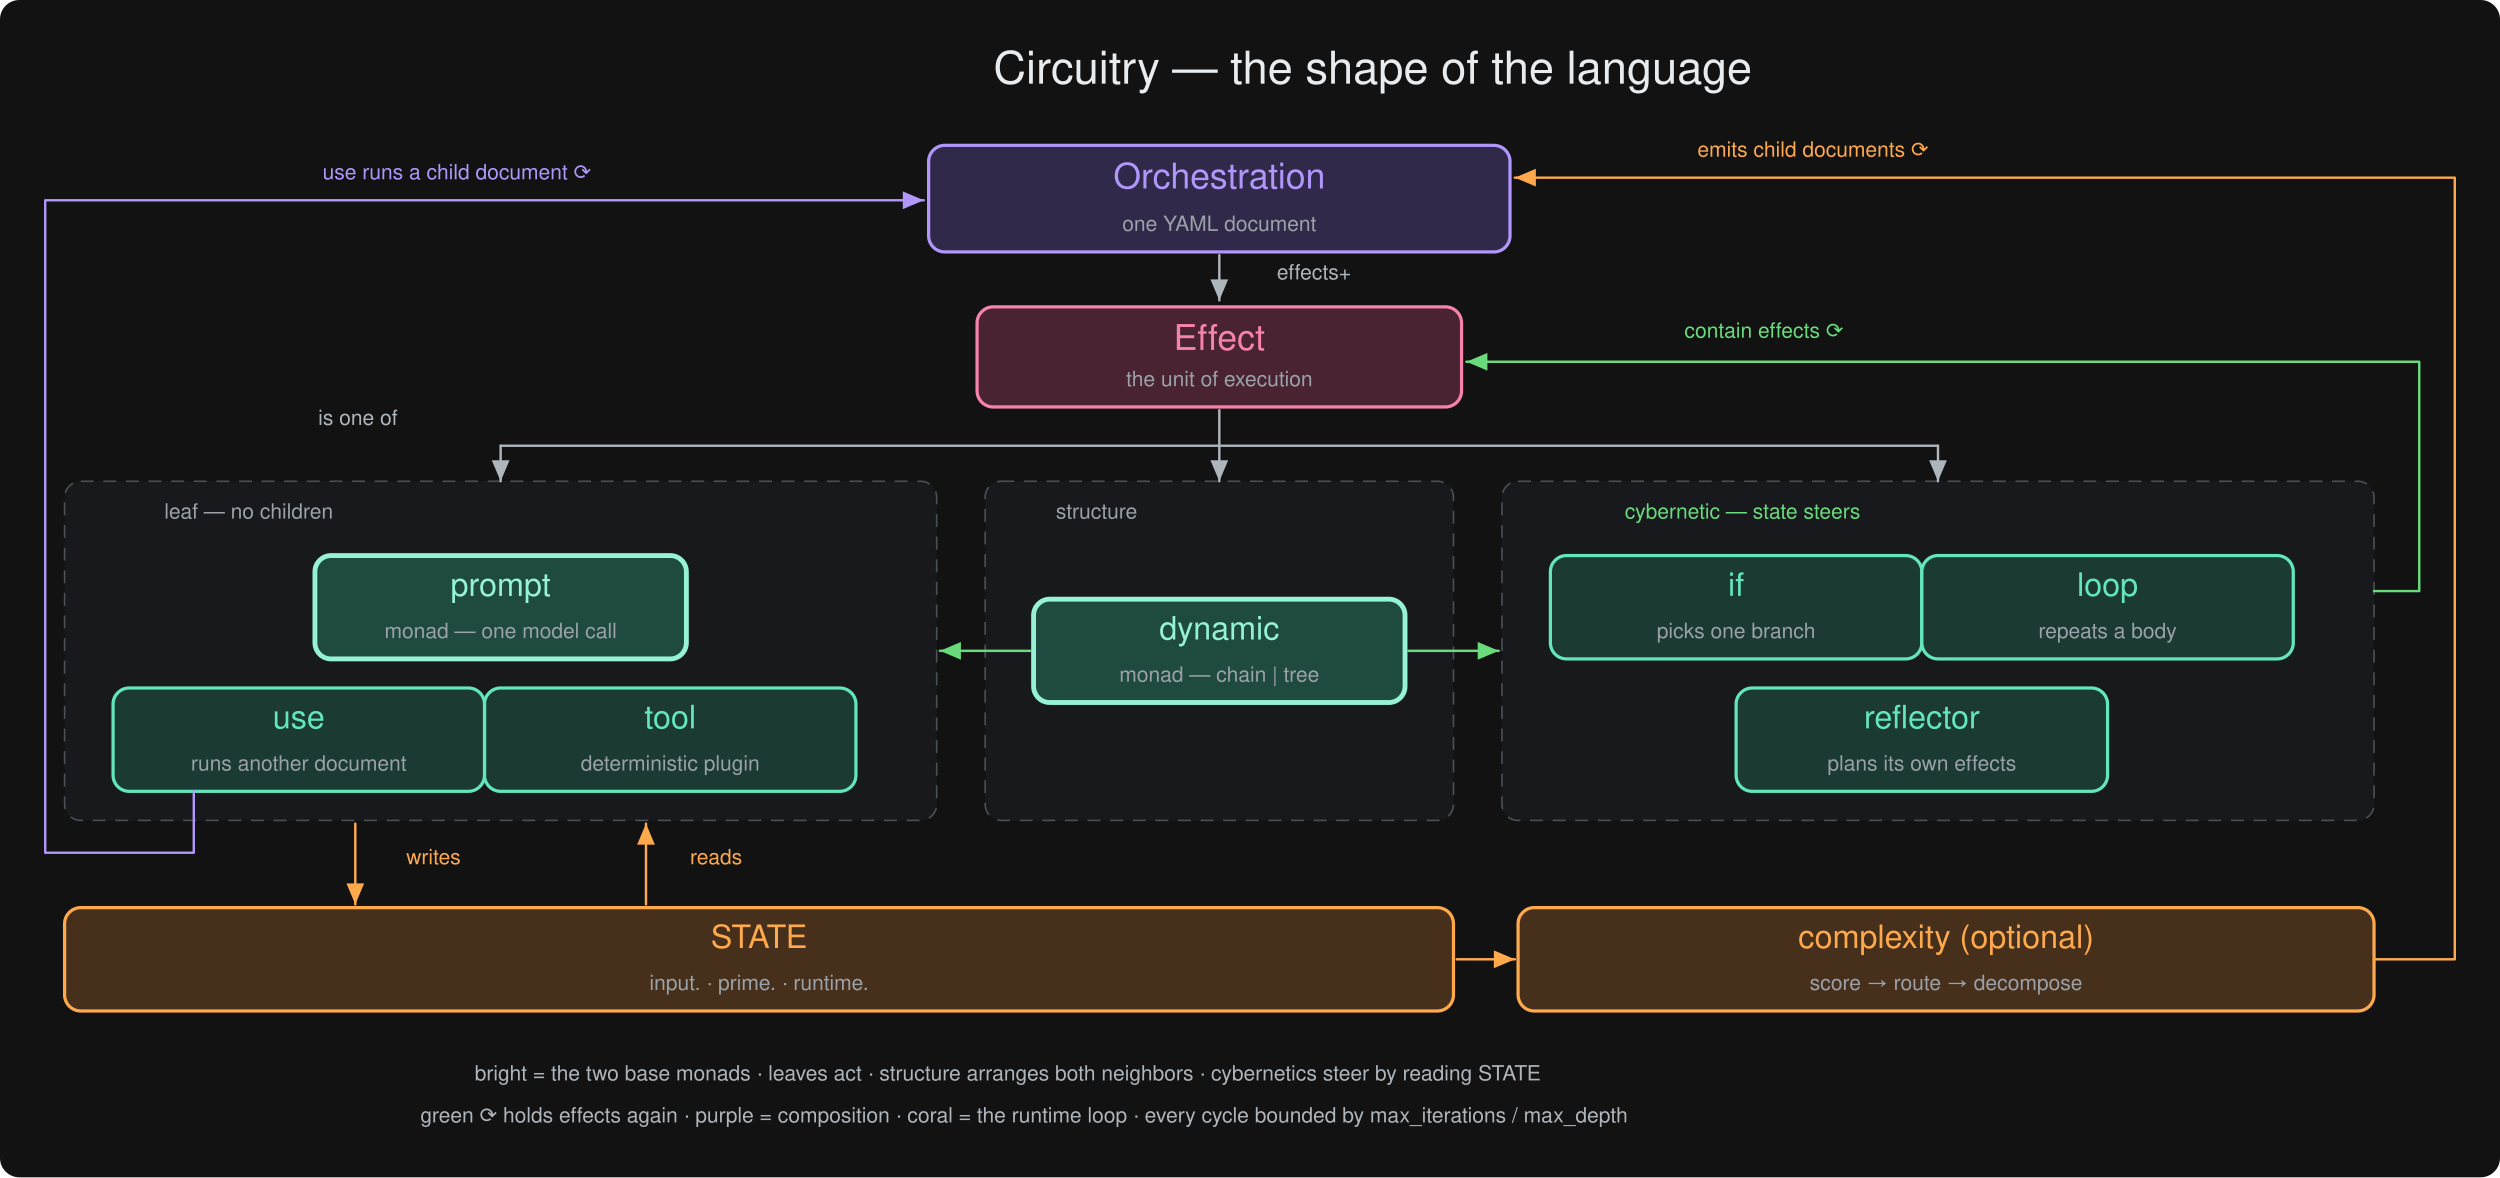
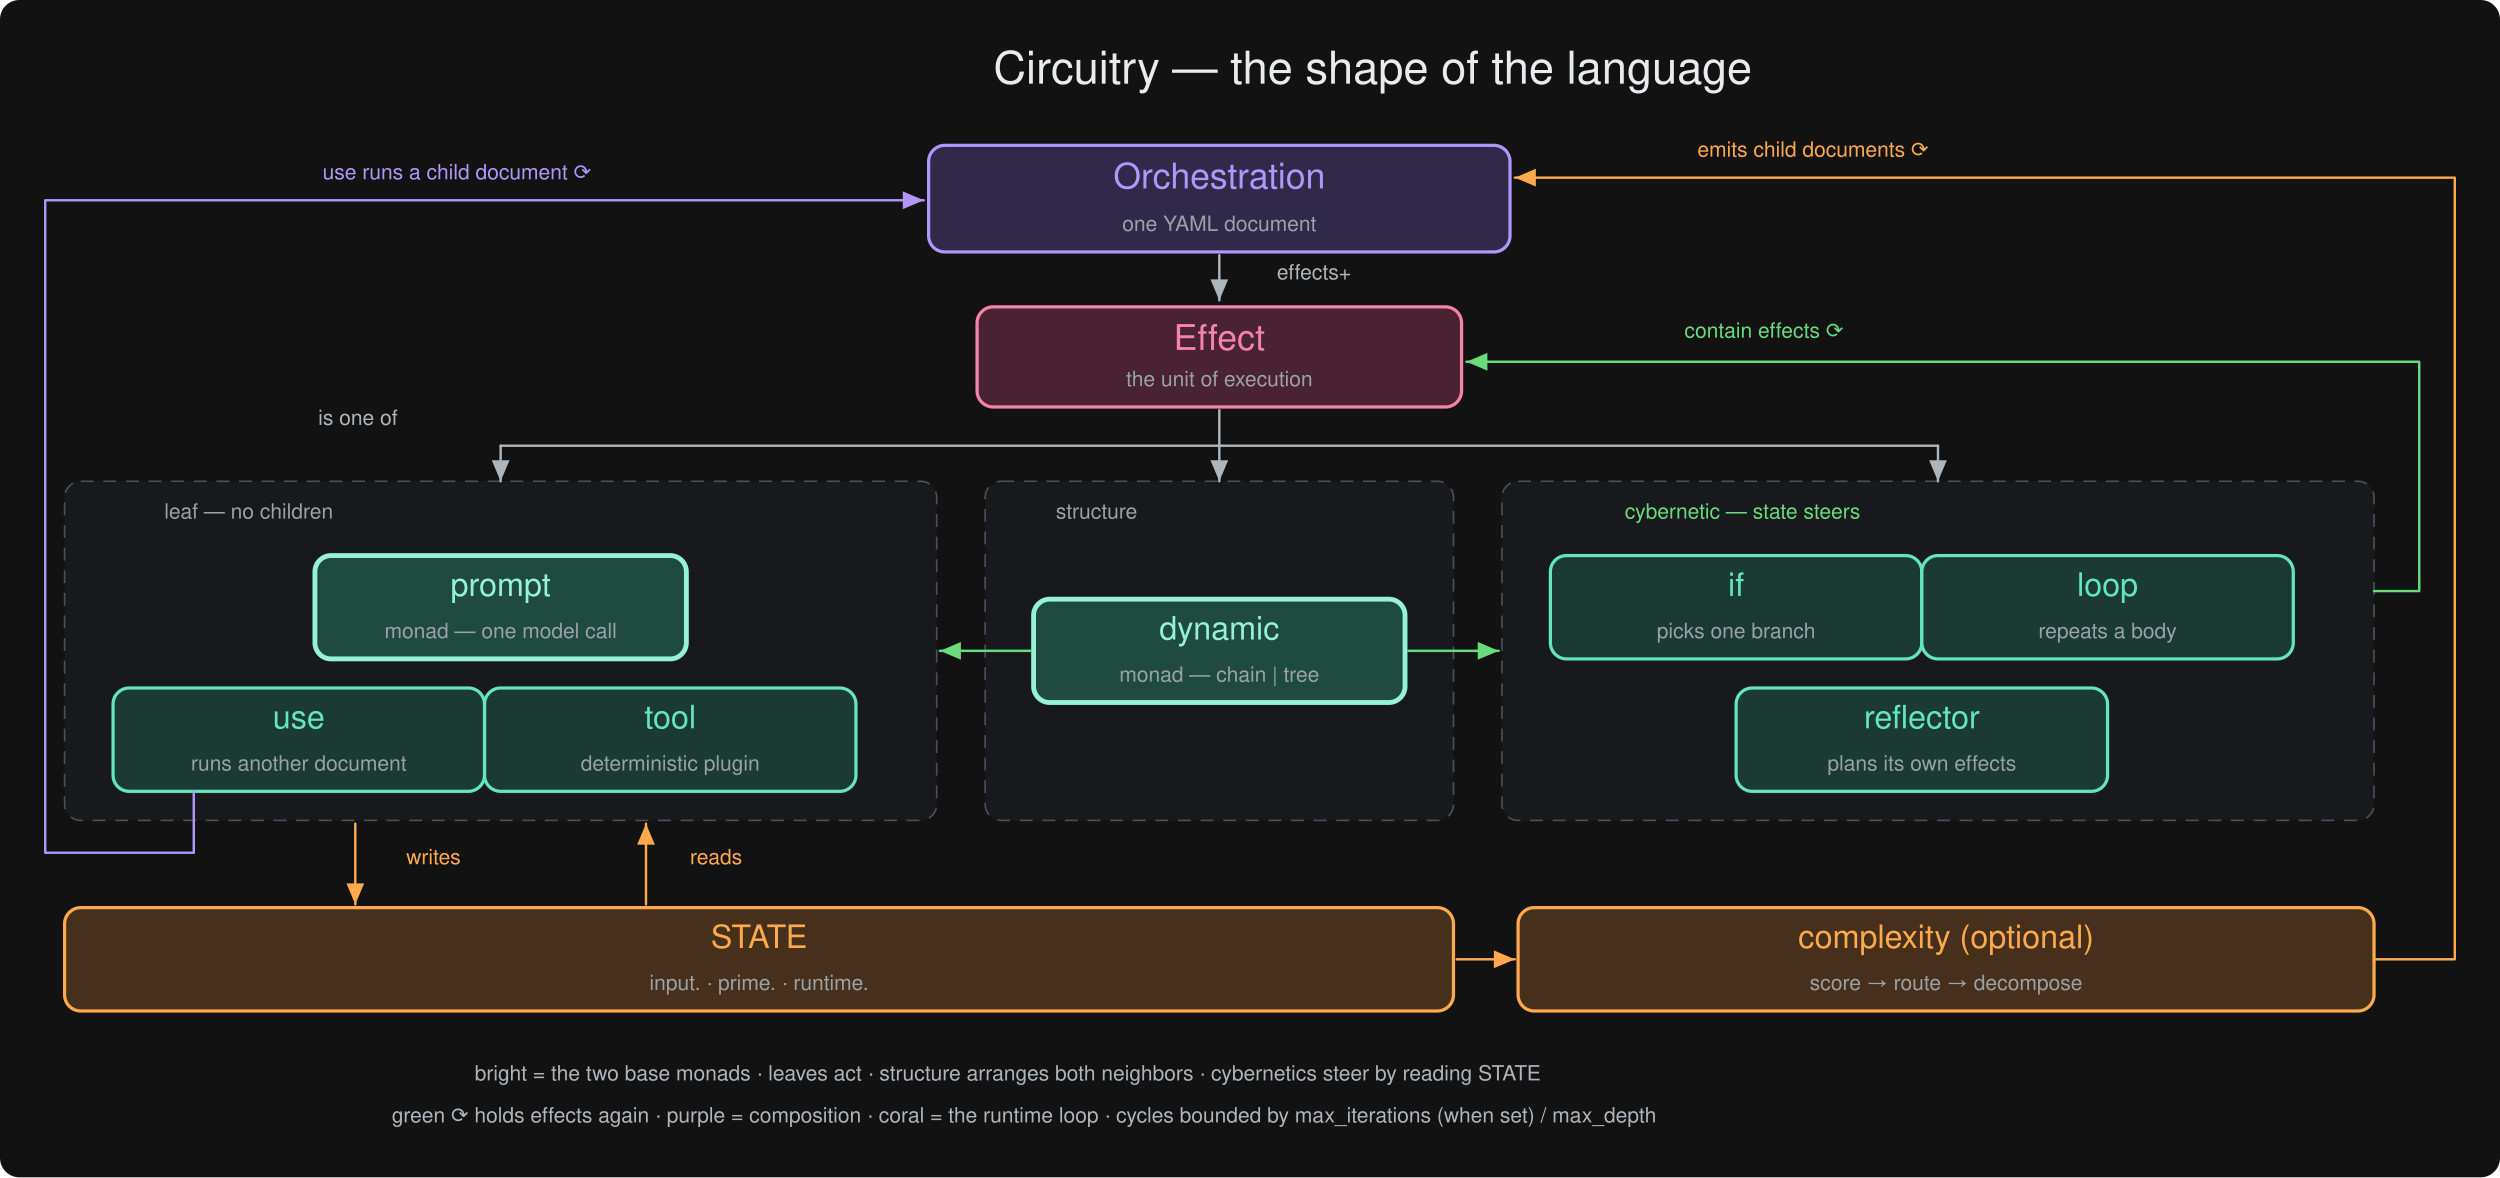
<svg xmlns="http://www.w3.org/2000/svg" viewBox="-20 -66 1548 729" font-family="ui-sans-serif,-apple-system,'Segoe UI',Helvetica,Arial,sans-serif">
  <rect x="-20" y="-66" width="1548" height="729" fill="#121212" rx="12" />
  <rect x="20" y="232" width="540" height="210" rx="10" fill="#17191c" stroke="#495057" stroke-width="1" stroke-dasharray="8 6" />
  <rect x="590" y="232" width="290" height="210" rx="10" fill="#17191c" stroke="#495057" stroke-width="1" stroke-dasharray="8 6" />
  <rect x="910" y="232" width="540" height="210" rx="10" fill="#17191c" stroke="#495057" stroke-width="1" stroke-dasharray="8 6" />
  <rect x="555" y="24" width="360" height="66" rx="10" fill="#31294a" stroke="#b197fc" stroke-width="2" />
  <rect x="585" y="124" width="300" height="62" rx="10" fill="#4a2333" stroke="#f783ac" stroke-width="2" />
  <rect x="175" y="278" width="230" height="64" rx="10" fill="#1f4a3f" stroke="#96f2d7" stroke-width="3" />
  <rect x="280" y="360" width="230" height="64" rx="10" fill="#1b3a33" stroke="#63e6be" stroke-width="2" />
  <rect x="50" y="360" width="230" height="64" rx="10" fill="#1b3a33" stroke="#63e6be" stroke-width="2" />
  <rect x="620" y="305" width="230" height="64" rx="10" fill="#1f4a3f" stroke="#96f2d7" stroke-width="3" />
  <rect x="940" y="278" width="230" height="64" rx="10" fill="#1b3a33" stroke="#63e6be" stroke-width="2" />
  <rect x="1170" y="278" width="230" height="64" rx="10" fill="#1b3a33" stroke="#63e6be" stroke-width="2" />
  <rect x="1055" y="360" width="230" height="64" rx="10" fill="#1b3a33" stroke="#63e6be" stroke-width="2" />
  <rect x="20" y="496" width="860" height="64" rx="10" fill="#46301c" stroke="#ffa94d" stroke-width="2" />
  <rect x="920" y="496" width="530" height="64" rx="10" fill="#46301c" stroke="#ffa94d" stroke-width="2" />
  <polyline points="735.0,92.0 735.0,120.0" fill="none" stroke="#adb5bd" stroke-width="1.5" stroke-linejoin="round" stroke-linecap="round" />
  <polygon points="735.0,120.0 729.5,107.0 740.5,107.0" fill="#adb5bd" />
  <polyline points="735.0,188.0 735.0,210.0" fill="none" stroke="#adb5bd" stroke-width="1.5" stroke-linejoin="round" stroke-linecap="round" />
  <polyline points="290.0,210.0 1180.0,210.0" fill="none" stroke="#adb5bd" stroke-width="1.5" stroke-linejoin="round" stroke-linecap="round" />
  <polyline points="290.0,210.0 290.0,232.0" fill="none" stroke="#adb5bd" stroke-width="1.5" stroke-linejoin="round" stroke-linecap="round" />
  <polygon points="290.0,232.0 284.5,219.0 295.5,219.0" fill="#adb5bd" />
  <polyline points="735.0,210.0 735.0,232.0" fill="none" stroke="#adb5bd" stroke-width="1.5" stroke-linejoin="round" stroke-linecap="round" />
  <polygon points="735.0,232.0 729.5,219.0 740.5,219.0" fill="#adb5bd" />
  <polyline points="1180.0,210.0 1180.0,232.0" fill="none" stroke="#adb5bd" stroke-width="1.5" stroke-linejoin="round" stroke-linecap="round" />
  <polygon points="1180.0,232.0 1174.5,219.0 1185.5,219.0" fill="#adb5bd" />
  <polyline points="1450.0,300.0 1478.0,300.0 1478.0,158.0 888.0,158.0" fill="none" stroke="#69db7c" stroke-width="1.5" stroke-linejoin="round" stroke-linecap="round" />
  <polygon points="888.0,158.0 901.0,152.5 901.0,163.5" fill="#69db7c" />
  <polyline points="618.0,337.0 562.0,337.0" fill="none" stroke="#69db7c" stroke-width="1.5" stroke-linejoin="round" stroke-linecap="round" />
  <polygon points="562.0,337.0 575.0,331.5 575.0,342.5" fill="#69db7c" />
  <polyline points="852.0,337.0 908.0,337.0" fill="none" stroke="#69db7c" stroke-width="1.5" stroke-linejoin="round" stroke-linecap="round" />
  <polygon points="908.0,337.0 895.0,342.5 895.0,331.5" fill="#69db7c" />
  <polyline points="100.0,424.0 100.0,462.0 8.0,462.0 8.0,58.0 552.0,58.0" fill="none" stroke="#b197fc" stroke-width="1.5" stroke-linejoin="round" stroke-linecap="round" />
  <polygon points="552.0,58.0 539.0,63.5 539.0,52.5" fill="#b197fc" />
  <polyline points="200.0,444.0 200.0,494.0" fill="none" stroke="#ffa94d" stroke-width="1.5" stroke-linejoin="round" stroke-linecap="round" />
  <polygon points="200.0,494.0 194.5,481.0 205.5,481.0" fill="#ffa94d" />
  <polyline points="380.0,494.0 380.0,444.0" fill="none" stroke="#ffa94d" stroke-width="1.5" stroke-linejoin="round" stroke-linecap="round" />
  <polygon points="380.0,444.0 385.5,457.0 374.5,457.0" fill="#ffa94d" />
  <polyline points="882.0,528.0 918.0,528.0" fill="none" stroke="#ffa94d" stroke-width="1.5" stroke-linejoin="round" stroke-linecap="round" />
  <polygon points="918.0,528.0 905.0,533.5 905.0,522.5" fill="#ffa94d" />
  <polyline points="1450.0,528.0 1500.0,528.0 1500.0,44.0 918.0,44.0" fill="none" stroke="#ffa94d" stroke-width="1.5" stroke-linejoin="round" stroke-linecap="round" />
  <polygon points="918.0,44.0 931.0,38.5 931.0,49.5" fill="#ffa94d" />
  <text x="830.0" y="-14.2" font-size="28" fill="#e9ecef" text-anchor="middle">Circuitry — the shape of the language</text>
  <text x="793.6" y="107.0" font-size="13" fill="#adb5bd" text-anchor="middle">effects+</text>
  <text x="201.6" y="197.1" font-size="13" fill="#adb5bd" text-anchor="middle">is one of</text>
  <text x="1072.2" y="143.1" font-size="13" fill="#69db7c" text-anchor="middle">contain effects ⟳</text>
  <text x="262.9" y="45.0" font-size="13" fill="#b197fc" text-anchor="middle">use runs a child document ⟳</text>
  <text x="248.4" y="469.1" font-size="13" fill="#ffa94d" text-anchor="middle">writes</text>
  <text x="423.4" y="469.1" font-size="13" fill="#ffa94d" text-anchor="middle">reads</text>
  <text x="1102.6" y="31.0" font-size="13" fill="#ffa94d" text-anchor="middle">emits child documents ⟳</text>
  <text x="134.0" y="255.1" font-size="13" fill="#9aa1a8" text-anchor="middle">leaf — no children</text>
  <text x="659.0" y="255.1" font-size="13" fill="#9aa1a8" text-anchor="middle">structure</text>
  <text x="1059.0" y="255.1" font-size="13" fill="#69db7c" text-anchor="middle">cybernetic — state steers</text>
  <text x="735.0" y="50.7" font-size="22" fill="#b197fc" text-anchor="middle">Orchestration</text>
  <text x="735.0" y="77.0" font-size="13" fill="#9aa1a8" text-anchor="middle">one YAML document</text>
  <text x="735.0" y="150.7" font-size="22" fill="#f783ac" text-anchor="middle">Effect</text>
  <text x="735.0" y="173.1" font-size="13" fill="#9aa1a8" text-anchor="middle">the unit of execution</text>
  <text x="290.0" y="303.0" font-size="20" fill="#96f2d7" text-anchor="middle">prompt</text>
  <text x="290.0" y="329.1" font-size="13" fill="#9aa1a8" text-anchor="middle">monad — one model call</text>
  <text x="395.0" y="385.0" font-size="20" fill="#63e6be" text-anchor="middle">tool</text>
  <text x="395.0" y="411.1" font-size="13" fill="#9aa1a8" text-anchor="middle">deterministic plugin</text>
  <text x="165.0" y="385.0" font-size="20" fill="#63e6be" text-anchor="middle">use</text>
  <text x="165.0" y="411.1" font-size="13" fill="#9aa1a8" text-anchor="middle">runs another document</text>
  <text x="735.0" y="330.0" font-size="20" fill="#96f2d7" text-anchor="middle">dynamic</text>
  <text x="735.0" y="356.1" font-size="13" fill="#9aa1a8" text-anchor="middle">monad — chain | tree</text>
  <text x="1055.0" y="303.0" font-size="20" fill="#63e6be" text-anchor="middle">if</text>
  <text x="1055.0" y="329.1" font-size="13" fill="#9aa1a8" text-anchor="middle">picks one branch</text>
  <text x="1285.0" y="303.0" font-size="20" fill="#63e6be" text-anchor="middle">loop</text>
  <text x="1285.0" y="329.1" font-size="13" fill="#9aa1a8" text-anchor="middle">repeats a body</text>
  <text x="1170.0" y="385.0" font-size="20" fill="#63e6be" text-anchor="middle">reflector</text>
  <text x="1170.0" y="411.1" font-size="13" fill="#9aa1a8" text-anchor="middle">plans its own effects</text>
  <text x="450.0" y="521.0" font-size="20" fill="#ffa94d" text-anchor="middle">STATE</text>
  <text x="450.0" y="547.0" font-size="13" fill="#9aa1a8" text-anchor="middle">input. · prime. · runtime.</text>
  <text x="1185.0" y="521.0" font-size="20" fill="#ffa94d" text-anchor="middle">complexity (optional)</text>
  <text x="1185.0" y="547.0" font-size="13" fill="#9aa1a8" text-anchor="middle">score → route → decompose</text>
  <text x="604.0" y="603.0" font-size="13" fill="#adb5bd" text-anchor="middle">bright = the two base monads · leaves act · structure arranges both neighbors · cybernetics steer by reading STATE</text>
-   <text x="614.1" y="629.0" font-size="13" fill="#adb5bd" text-anchor="middle">green ⟳ holds effects again · purple = composition · coral = the runtime loop · every cycle bounded by max_iterations / max_depth</text>
+   <text x="614.1" y="629.0" font-size="13" fill="#adb5bd" text-anchor="middle">green ⟳ holds effects again · purple = composition · coral = the runtime loop · cycles bounded by max_iterations (when set) / max_depth</text>
</svg>
